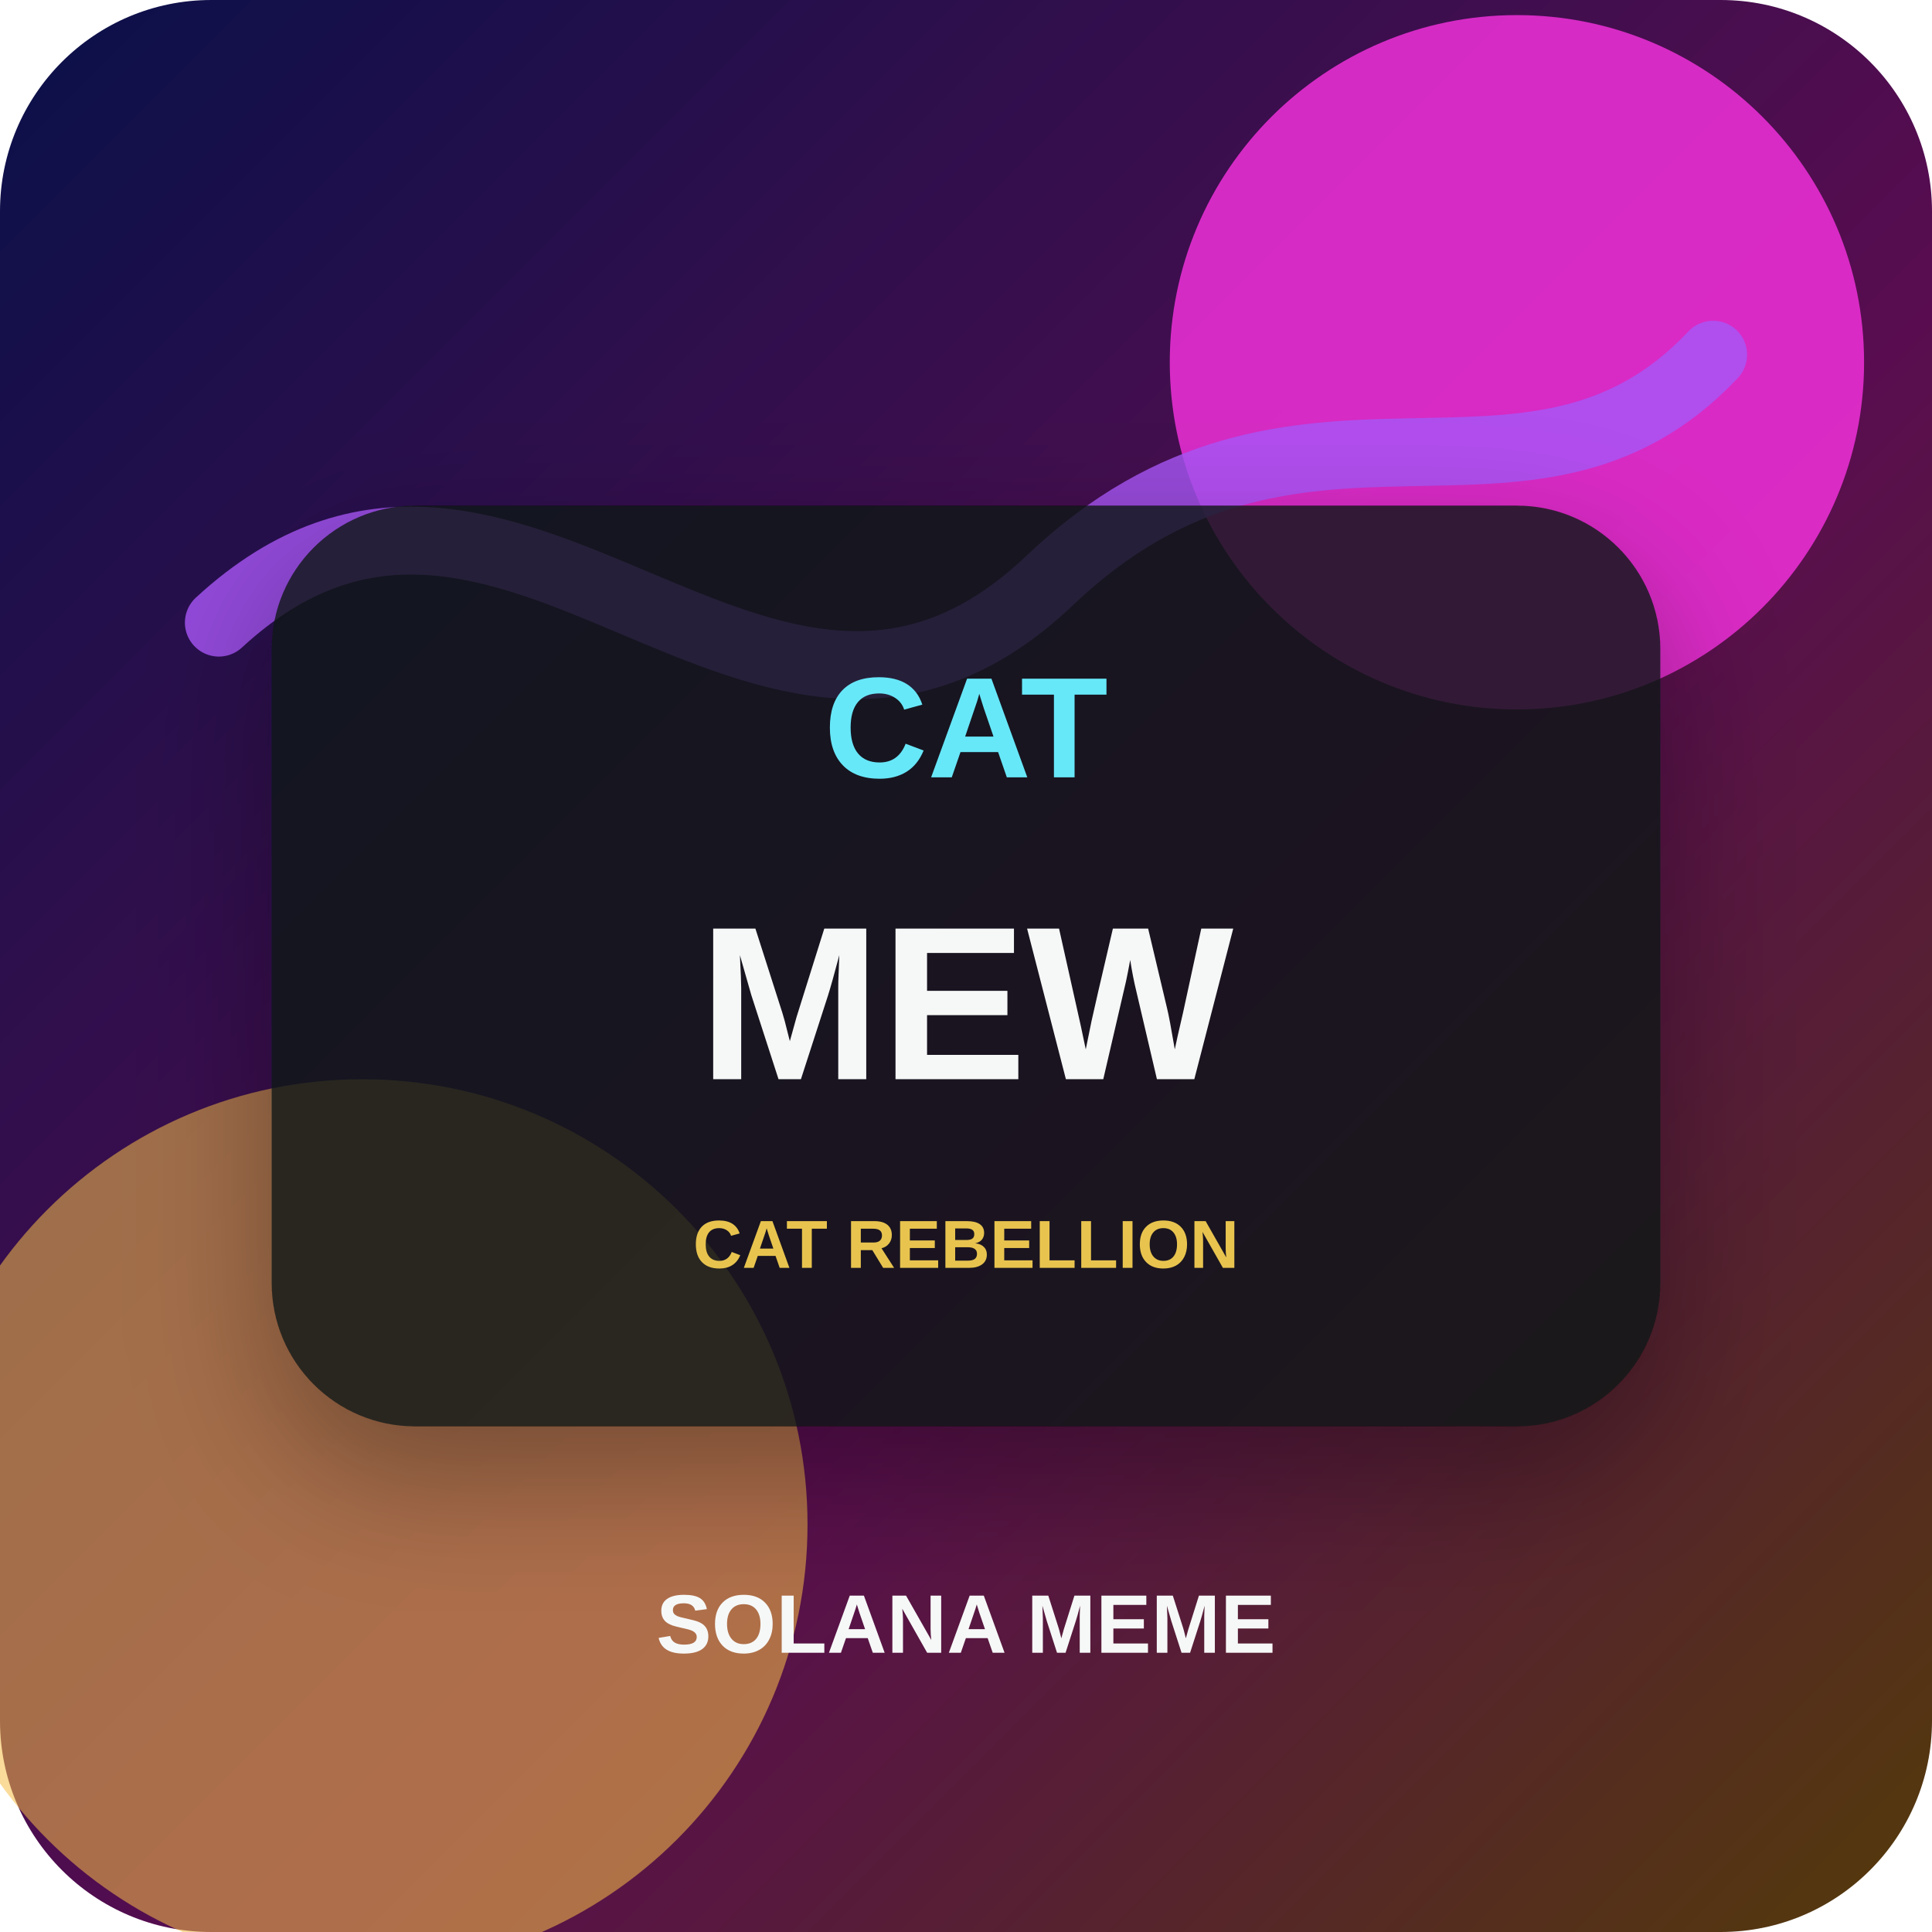
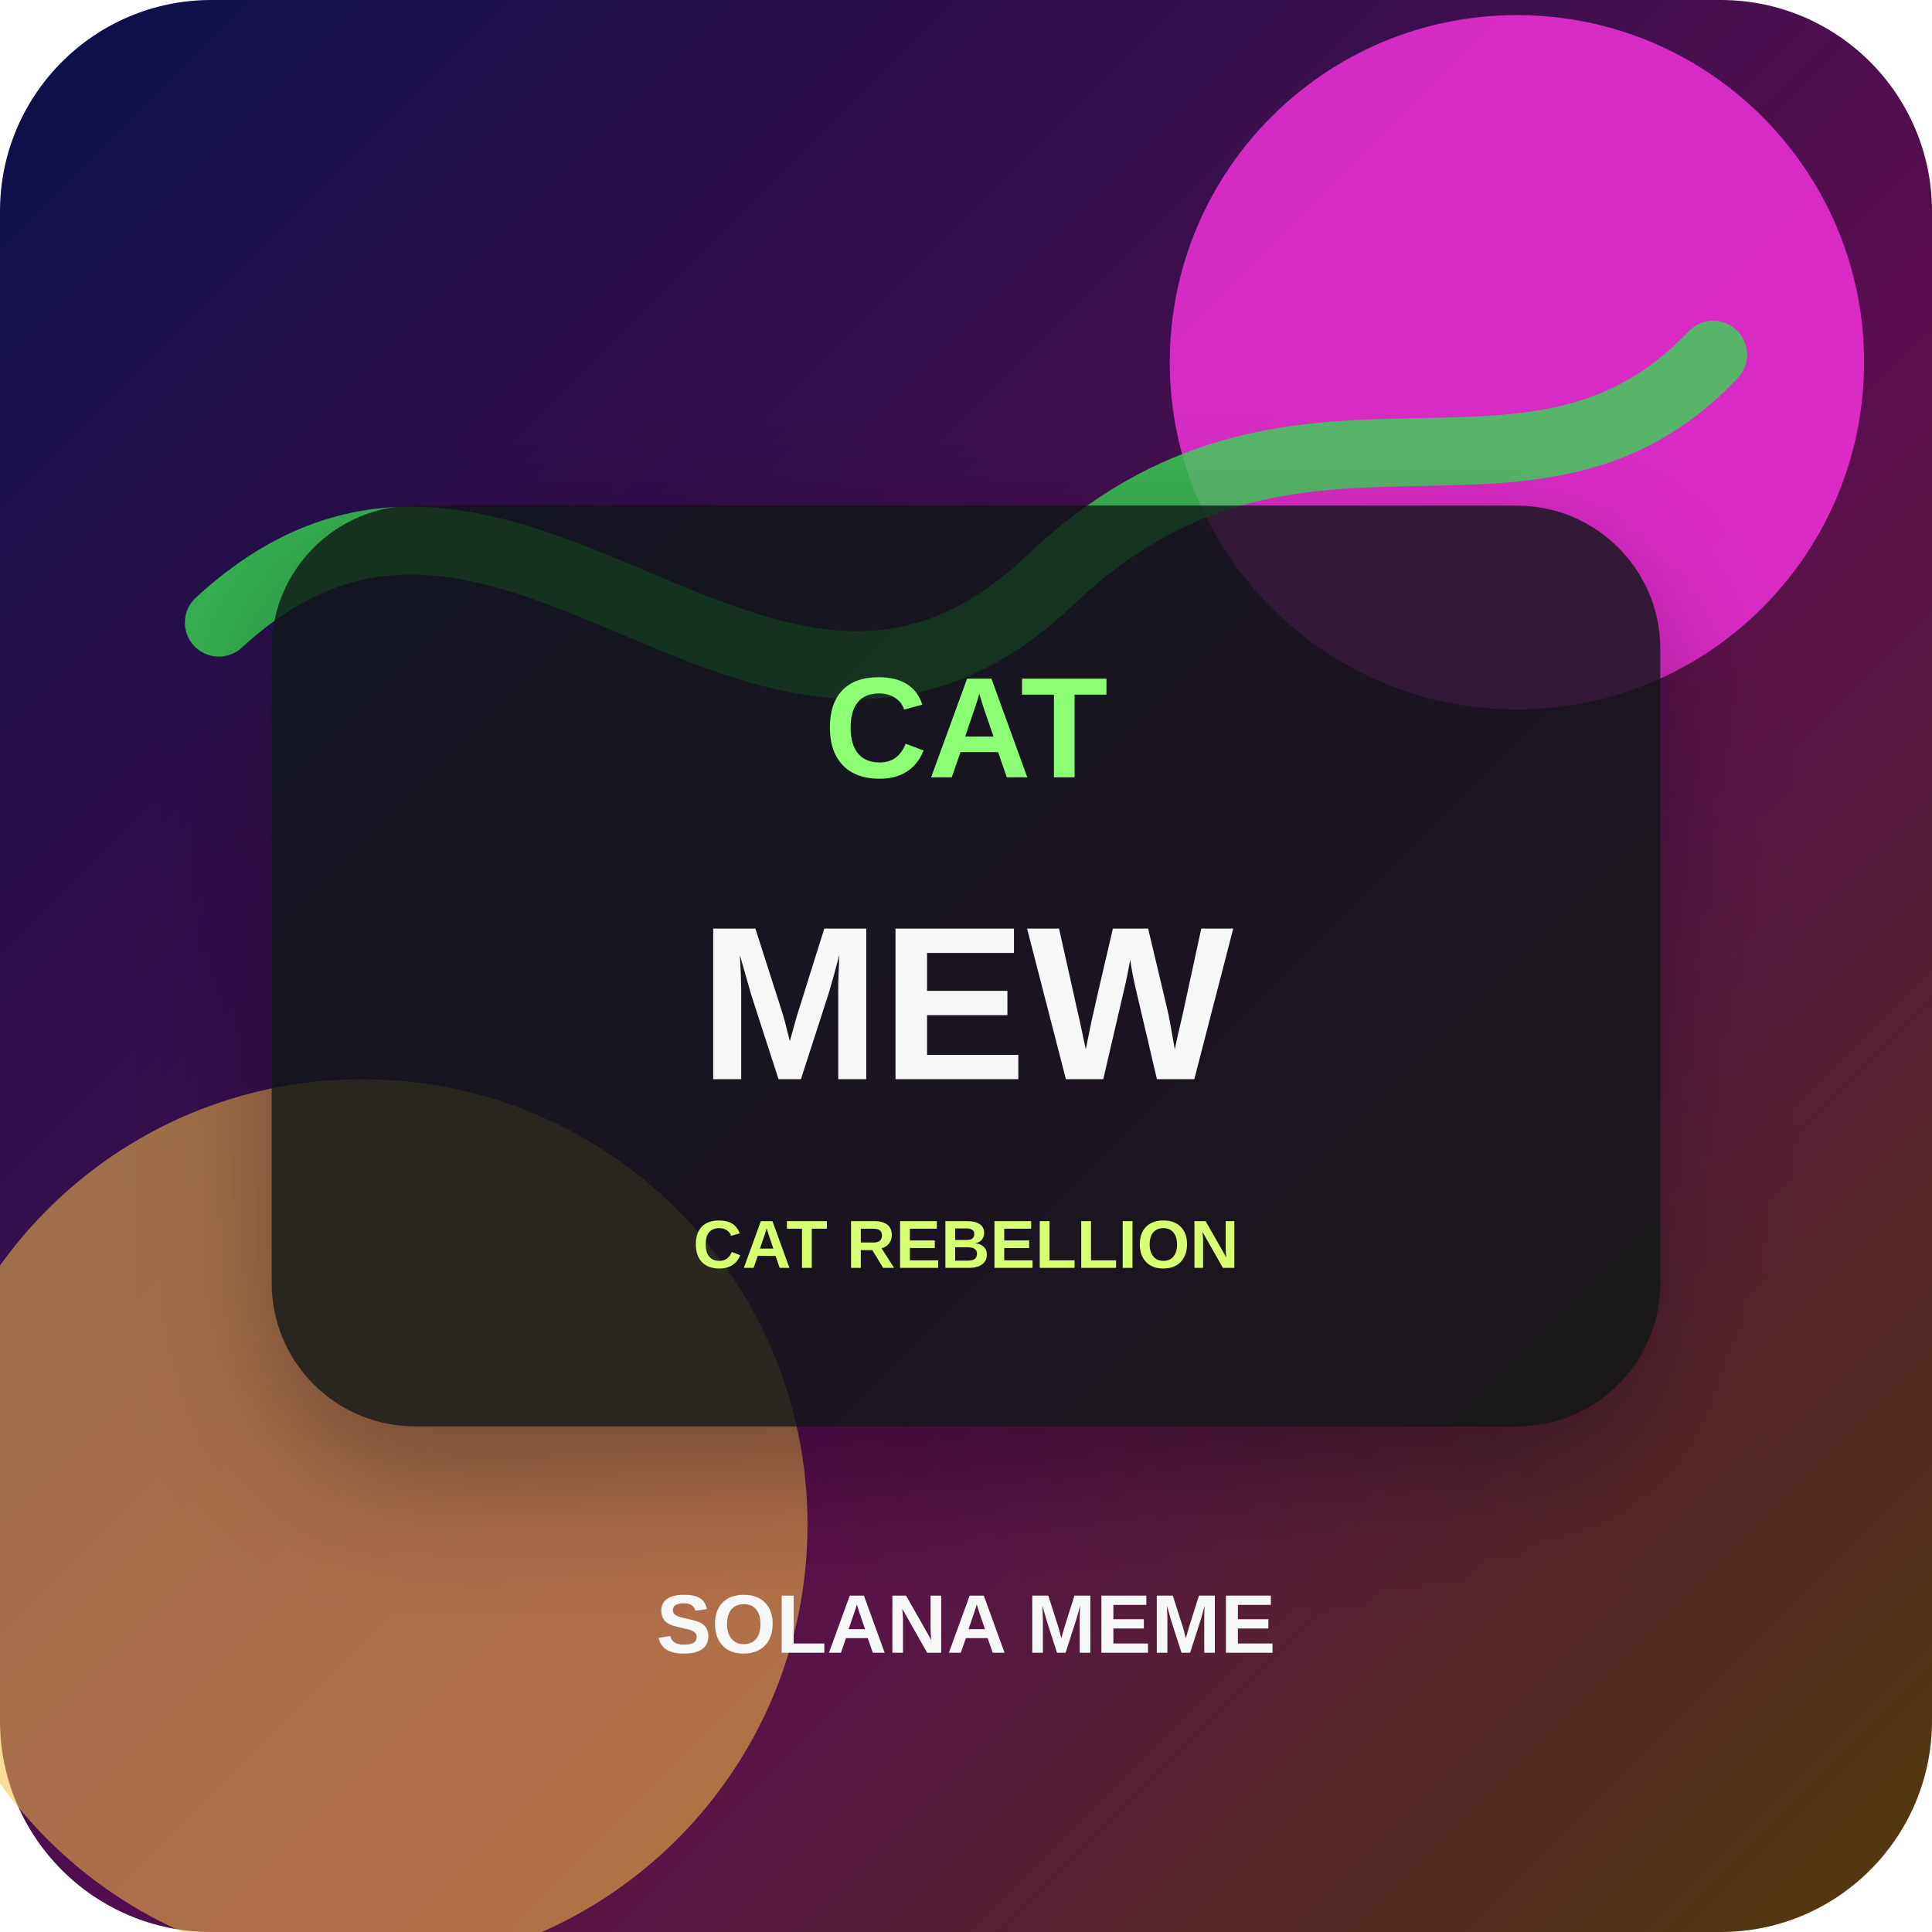
<svg xmlns="http://www.w3.org/2000/svg" viewBox="0 0 512 512" role="img" aria-label="Cat in a Dogs World token art">
  <defs>
    <linearGradient id="bg" x1="0" y1="0" x2="1" y2="1">
      <stop offset="0" stop-color="hsl(233 78% 16%)" />
      <stop offset="0.58" stop-color="hsl(307 74% 20%)" />
      <stop offset="1" stop-color="hsl(41 80% 18%)" />
    </linearGradient>
    <filter id="shadow" x="-20%" y="-20%" width="140%" height="140%">
      <feDropShadow dx="0" dy="14" stdDeviation="18" flood-color="#000" flood-opacity=".38" />
    </filter>
  </defs>
  <rect width="512" height="512" rx="56" fill="url(#bg)" />
  <circle cx="402" cy="96" r="92" fill="hsl(307 92% 58%)" opacity=".82" />
  <circle cx="96" cy="404" r="118" fill="hsl(41 90% 62%)" opacity=".55" />
-   <path d="M58 165 C135 94 202 226 278 154 C344 91 405 146 454 94" fill="none" stroke="#a855f7" stroke-width="18" stroke-linecap="round" opacity=".82" />
+   <path d="M58 165 C135 94 202 226 278 154 C344 91 405 146 454 94" fill="none" stroke="#39d353" stroke-width="18" stroke-linecap="round" opacity=".82" />
  <rect x="72" y="134" width="368" height="244" rx="38" fill="#0f1412" opacity=".82" filter="url(#shadow)" />
-   <text x="256" y="206" text-anchor="middle" font-family="Arial, Helvetica, sans-serif" font-size="38" font-weight="900" fill="#67e8f9">CAT</text>
+   <text x="256" y="206" text-anchor="middle" font-family="Arial, Helvetica, sans-serif" font-size="38" font-weight="900" fill="#8dff75">CAT</text>
  <text x="256" y="286" text-anchor="middle" font-family="Arial, Helvetica, sans-serif" font-size="58" font-weight="900" fill="#f6f8f7">MEW</text>
-   <text x="256" y="336" text-anchor="middle" font-family="Arial, Helvetica, sans-serif" font-size="18" font-weight="800" fill="#e8c44f">CAT REBELLION</text>
+   <text x="256" y="336" text-anchor="middle" font-family="Arial, Helvetica, sans-serif" font-size="18" font-weight="800" fill="#d8ff72">CAT REBELLION</text>
  <text x="256" y="438" text-anchor="middle" font-family="Arial, Helvetica, sans-serif" font-size="22" font-weight="900" fill="#f6f8f7">SOLANA MEME</text>
</svg>
